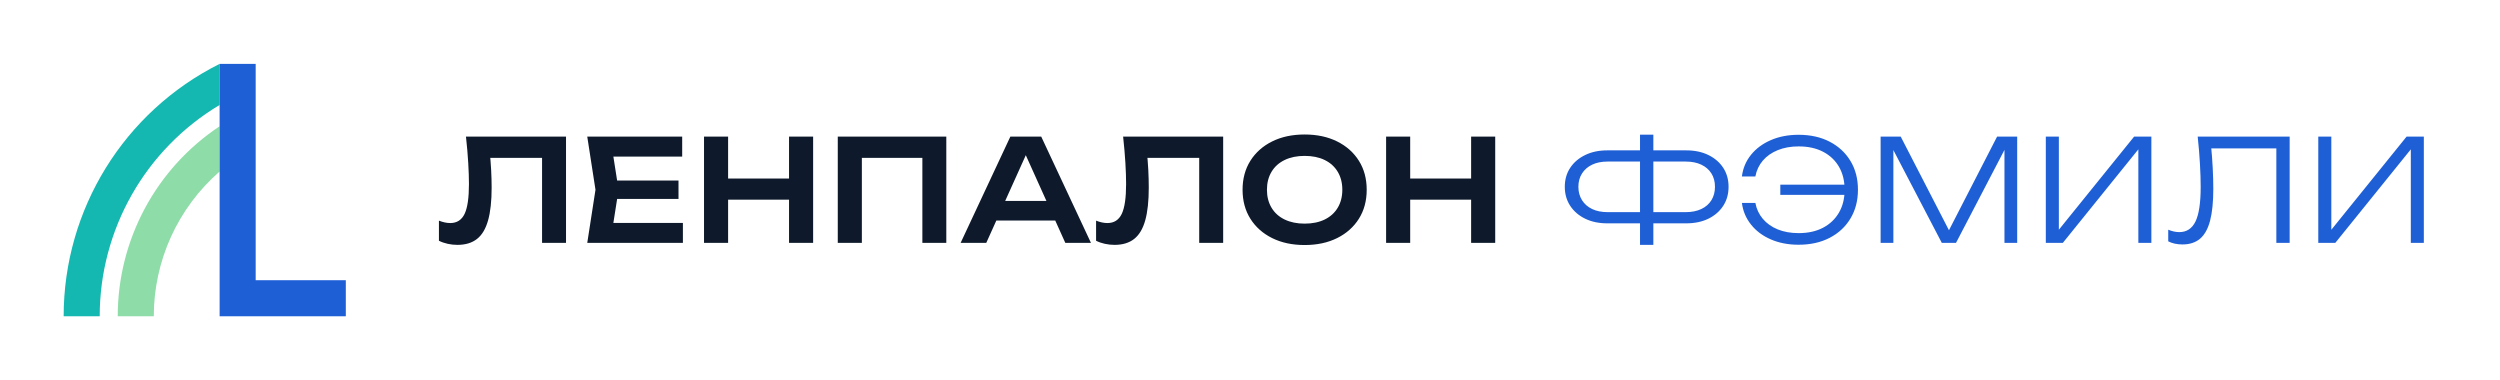
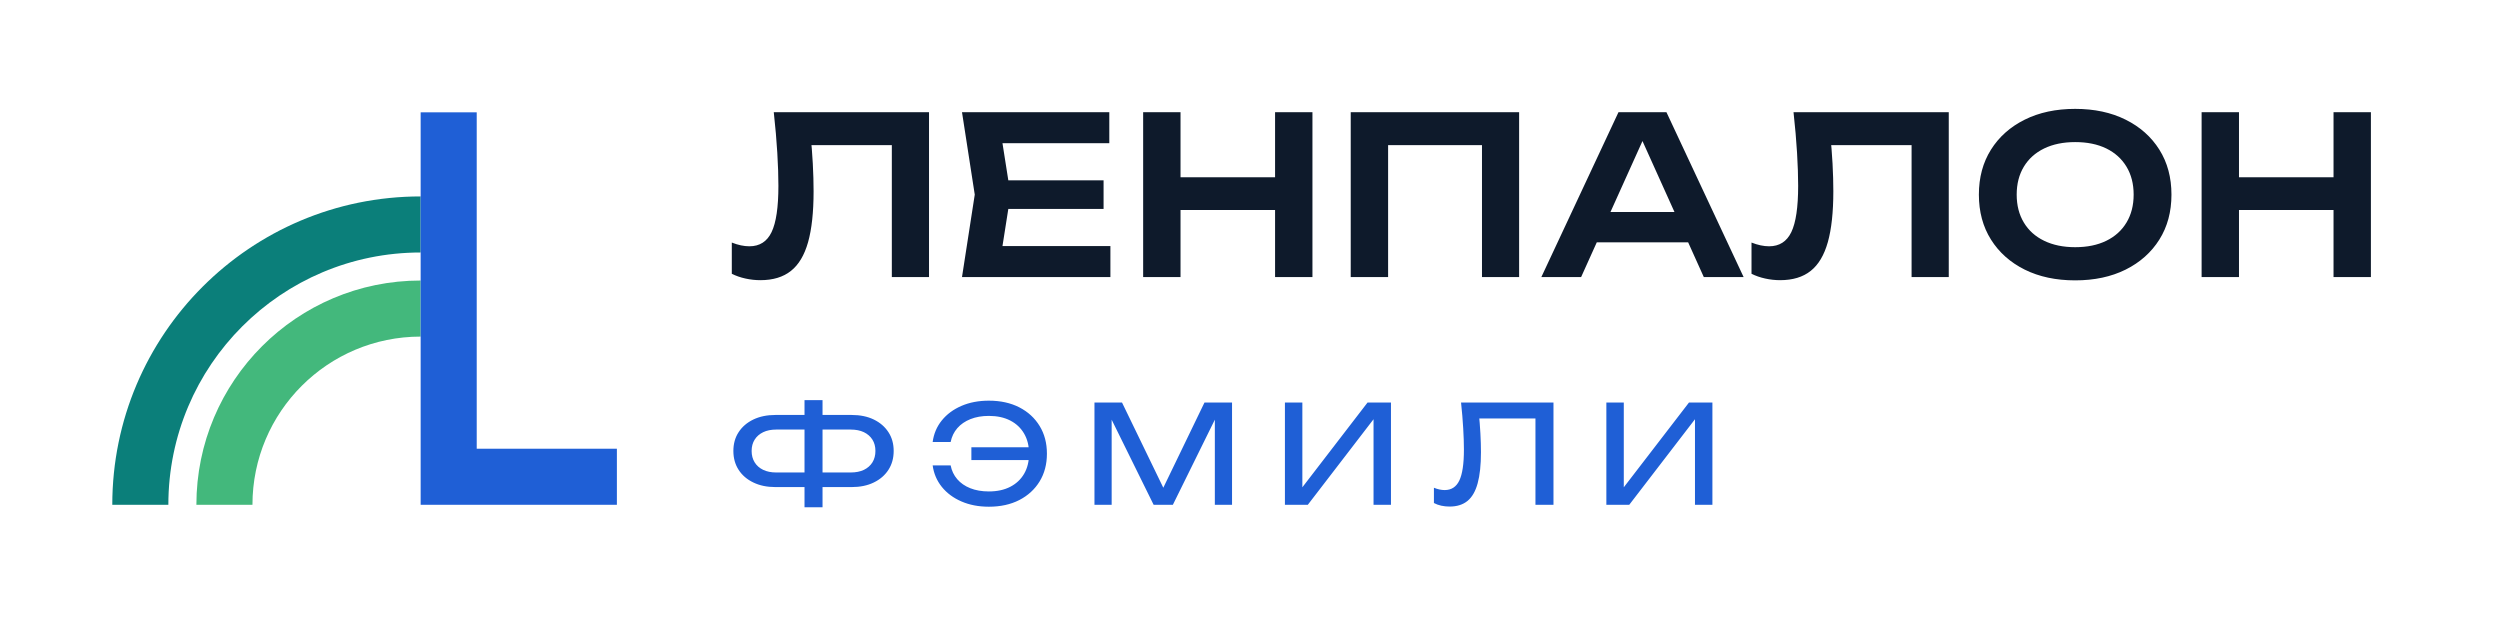
- <svg xmlns="http://www.w3.org/2000/svg" viewBox="0 0 948.56 144" width="948.56" height="144">
-   <g transform="translate(83.33 120) scale(1.14)">
-     <path d="M-51.91 0A93.91 93.91 0 0 1 0 -84L0 -70.33A81.91 81.91 0 0 0 -39.91 0Z" fill="#14B8B0" />
-     <path d="M-33.91 0A75.91 75.91 0 0 1 0 -63.24L0 -48.18A63.91 63.91 0 0 0 -21.91 0Z" fill="#8EDCA8" />
-     <path d="M0 -84H12V-12H42V0H0Z" fill="#1F5FD6" />
+ <svg xmlns="http://www.w3.org/2000/svg" viewBox="0 0 636.75 157.14" width="636.75" height="157.14">
+   <g transform="translate(107.14 128.57) scale(1.19)">
+     <path d="M-66 0A66 66 0 0 1 0 -66L0 -54A54 54 0 0 0 -54 0Z" fill="#0B7F7A" />
+     <path d="M-48 0A48 48 0 0 1 0 -48L0 -36A36 36 0 0 0 -36 0Z" fill="#43B87C" />
+     <path d="M0 -84H12V-12H42.0V0H0Z" fill="#1F5FD6" />
  </g>
-   <path d="M176.8 51.84H214.76V92.16H205.67V55.76L209.76 59.9H181.86L185.73 56.89Q186.16 60.82 186.35 64.42Q186.54 68.02 186.54 71.19Q186.54 78.83 185.19 83.61Q183.85 88.4 181 90.65Q178.15 92.91 173.53 92.91Q171.7 92.91 169.87 92.51Q168.04 92.11 166.54 91.35V83.72Q168.85 84.63 170.84 84.63Q174.6 84.63 176.27 81.17Q177.93 77.7 177.93 69.85Q177.93 66.3 177.66 61.79Q177.4 57.27 176.8 51.84ZM257.44 68.51V75.49H228.58V68.51ZM234.7 72 232.02 89.1 228.04 84.58H259.11V92.16H222.82L225.94 72L222.82 51.84H258.84V59.42H228.04L232.02 54.9ZM267.12 51.84H276.26V92.16H267.12ZM299.38 51.84H308.52V92.16H299.38ZM272.12 67.75H303.41V75.76H272.12ZM359.05 51.84V92.16H349.97V55.76L354.11 59.9H322.87L327.01 55.76V92.16H317.87V51.84ZM375.02 83.67V76.25H402.97V83.67ZM395.07 51.84 413.94 92.16H404.21L387.71 55.55H390.72L374.21 92.16H364.48L383.35 51.84ZM426.14 51.84H464.1V92.16H455.01V55.76L459.1 59.9H431.2L435.07 56.89Q435.5 60.82 435.69 64.42Q435.87 68.02 435.87 71.19Q435.87 78.83 434.53 83.61Q433.19 88.4 430.34 90.65Q427.49 92.91 422.86 92.91Q421.04 92.91 419.21 92.51Q417.38 92.11 415.88 91.35V83.72Q418.19 84.63 420.18 84.63Q423.94 84.63 425.61 81.17Q427.27 77.7 427.27 69.85Q427.27 66.3 427 61.79Q426.73 57.27 426.14 51.84ZM495.01 92.97Q487.97 92.97 482.67 90.33Q477.38 87.7 474.42 82.99Q471.46 78.29 471.46 72Q471.46 65.71 474.42 61.01Q477.38 56.3 482.67 53.67Q487.97 51.03 495.01 51.03Q502.05 51.03 507.35 53.67Q512.64 56.3 515.6 61.01Q518.56 65.71 518.56 72Q518.56 78.29 515.6 82.99Q512.64 87.7 507.35 90.33Q502.05 92.97 495.01 92.97ZM495.01 84.85Q499.42 84.85 502.62 83.29Q505.82 81.73 507.56 78.83Q509.31 75.92 509.31 72Q509.31 68.08 507.56 65.17Q505.82 62.27 502.62 60.71Q499.42 59.15 495.01 59.15Q490.66 59.15 487.43 60.71Q484.2 62.27 482.46 65.17Q480.71 68.08 480.71 72Q480.71 75.92 482.46 78.83Q484.2 81.73 487.43 83.29Q490.66 84.85 495.01 84.85ZM525.92 51.84H535.06V92.16H525.92ZM558.18 51.84H567.32V92.16H558.18ZM530.92 67.75H562.21V75.76H530.92Z" fill="#0E1A2B" />
-   <path d="M625.11 84.74V80.49H639.63Q643.02 80.49 645.52 79.31Q648.02 78.13 649.36 75.95Q650.7 73.77 650.7 70.87Q650.7 67.97 649.36 65.82Q648.02 63.67 645.52 62.48Q643.02 61.3 639.63 61.3H625.17V57.05H639.79Q644.63 57.05 648.23 58.83Q651.83 60.6 653.85 63.69Q655.86 66.79 655.86 70.87Q655.86 74.96 653.85 78.07Q651.83 81.19 648.23 82.97Q644.63 84.74 639.79 84.74ZM609.85 84.74Q605.06 84.74 601.43 82.97Q597.8 81.19 595.76 78.07Q593.72 74.96 593.72 70.87Q593.72 66.79 595.76 63.69Q597.8 60.6 601.43 58.83Q605.06 57.05 609.85 57.05H624.41V61.3H609.95Q606.57 61.3 604.09 62.48Q601.62 63.67 600.25 65.82Q598.88 67.97 598.88 70.87Q598.88 73.77 600.25 75.95Q601.62 78.13 604.09 79.31Q606.57 80.49 609.95 80.49H624.47V84.74ZM622.26 92.91V51.09H627.32V92.91ZM682.42 92.86Q676.56 92.86 671.91 90.84Q667.26 88.83 664.39 85.22Q661.51 81.62 660.92 77H666.03Q666.67 80.44 668.85 83.02Q671.02 85.6 674.49 87.03Q677.96 88.45 682.48 88.45Q687.8 88.45 691.7 86.41Q695.59 84.36 697.74 80.68Q699.89 77 699.89 72Q699.89 66.95 697.74 63.26Q695.59 59.58 691.7 57.57Q687.8 55.55 682.48 55.55Q678.01 55.55 674.52 56.97Q671.02 58.4 668.85 60.95Q666.67 63.51 666.03 66.95H660.92Q661.51 62.27 664.39 58.72Q667.26 55.17 671.91 53.16Q676.56 51.14 682.42 51.14Q689.2 51.14 694.25 53.78Q699.3 56.41 702.12 61.09Q704.95 65.76 704.95 72Q704.95 78.18 702.12 82.89Q699.3 87.59 694.25 90.22Q689.2 92.86 682.42 92.86ZM702.21 73.94H675.49V70.06H702.21ZM765.37 51.84V92.16H760.54V53.02L762.52 53.08L742.15 92.16H736.77L716.4 53.13L718.39 53.08V92.16H713.55V51.84H721.18L741.07 90.44H737.9L757.74 51.84ZM776.23 92.16V51.84H781.18V90.12L778.97 89.9L809.73 51.84H816.28V92.16H811.34V53.72L813.54 53.94L782.68 92.16ZM833.86 51.84H868.75V92.16H863.7V54.04L866.01 56.3H836.77L838.86 54.58Q839.35 59.47 839.56 63.72Q839.78 67.97 839.78 71.62Q839.78 79.04 838.57 83.69Q837.36 88.34 834.78 90.55Q832.2 92.75 828.06 92.75Q826.61 92.75 825.21 92.46Q823.81 92.16 822.68 91.57V87.16Q824.89 88.07 826.88 88.07Q831.07 88.07 833.03 84.02Q834.99 79.96 834.99 70.87Q834.99 67.16 834.72 62.3Q834.46 57.43 833.86 51.84ZM879.61 92.16V51.84H884.56V90.12L882.36 89.9L913.11 51.84H919.66V92.16H914.72V53.72L916.92 53.94L886.06 92.16Z" fill="#1F5FD6" />
+   <path d="M197.08 28.57H236.62V70.57H227.15V32.66L231.41 36.97H202.35L206.38 33.84Q206.83 37.92 207.02 41.68Q207.22 45.43 207.22 48.73Q207.22 56.68 205.82 61.67Q204.42 66.65 201.45 69Q198.48 71.36 193.67 71.36Q191.76 71.36 189.86 70.94Q187.95 70.52 186.39 69.73V61.78Q188.79 62.73 190.87 62.73Q194.79 62.73 196.52 59.12Q198.26 55.51 198.26 47.33Q198.26 43.64 197.98 38.93Q197.7 34.23 197.08 28.57ZM281.08 45.93V53.21H251.01V45.93ZM257.39 49.57 254.59 67.38 250.45 62.68H282.82V70.57H245.02L248.27 49.57L245.02 28.57H282.54V36.47H250.45L254.59 31.76ZM291.16 28.57H300.68V70.57H291.16ZM324.76 28.57H334.28V70.57H324.76ZM296.37 45.15H328.96V53.49H296.37ZM386.92 28.57V70.57H377.46V32.66L381.77 36.97H349.23L353.55 32.66V70.57H344.03V28.57ZM403.55 61.72V54H432.67V61.72ZM424.44 28.57 444.1 70.57H433.96L416.77 32.44H419.91L402.71 70.57H392.58L412.23 28.57ZM456.81 28.57H496.35V70.57H486.88V32.66L491.14 36.97H462.07L466.11 33.84Q466.55 37.92 466.75 41.68Q466.95 45.43 466.95 48.73Q466.95 56.68 465.55 61.67Q464.15 66.65 461.18 69Q458.21 71.36 453.39 71.36Q451.49 71.36 449.59 70.94Q447.68 70.52 446.11 69.73V61.78Q448.52 62.73 450.59 62.73Q454.51 62.73 456.25 59.12Q457.99 55.51 457.99 47.33Q457.99 43.64 457.71 38.93Q457.43 34.23 456.81 28.57ZM528.55 71.41Q521.21 71.41 515.69 68.67Q510.18 65.92 507.1 61.02Q504.02 56.12 504.02 49.57Q504.02 43.02 507.1 38.12Q510.18 33.22 515.69 30.48Q521.21 27.73 528.55 27.73Q535.88 27.73 541.4 30.48Q546.91 33.22 549.99 38.12Q553.07 43.02 553.07 49.57Q553.07 56.12 549.99 61.02Q546.91 65.92 541.4 68.67Q535.88 71.41 528.55 71.41ZM528.55 62.96Q533.14 62.96 536.47 61.33Q539.8 59.71 541.62 56.68Q543.44 53.66 543.44 49.57Q543.44 45.48 541.62 42.46Q539.8 39.44 536.47 37.81Q533.14 36.19 528.55 36.19Q524.01 36.19 520.65 37.81Q517.29 39.44 515.47 42.46Q513.65 45.48 513.65 49.57Q513.65 53.66 515.47 56.68Q517.29 59.71 520.65 61.33Q524.01 62.96 528.55 62.96ZM560.75 28.57H570.27V70.57H560.75ZM594.35 28.57H603.87V70.57H594.35ZM565.95 45.15H598.55V53.49H565.95Z" fill="#0E1A2B" />
+   <path d="M207.59 124.06V120.34H216.68Q218.63 120.34 220.04 119.67Q221.44 118.99 222.21 117.76Q222.97 116.52 222.97 114.86Q222.97 113.19 222.21 111.98Q221.44 110.76 220.04 110.08Q218.63 109.41 216.68 109.41H207.62V105.69H216.89Q220.16 105.69 222.55 106.85Q224.95 108.02 226.28 110.07Q227.62 112.11 227.62 114.86Q227.62 117.6 226.28 119.67Q224.95 121.73 222.55 122.89Q220.16 124.06 216.89 124.06ZM197.52 124.06Q194.29 124.06 191.88 122.89Q189.46 121.73 188.13 119.67Q186.79 117.6 186.79 114.86Q186.79 112.11 188.13 110.07Q189.46 108.02 191.88 106.85Q194.29 105.69 197.52 105.69H206.75V109.41H197.69Q195.78 109.41 194.38 110.08Q192.97 110.76 192.21 111.98Q191.44 113.19 191.44 114.86Q191.44 116.52 192.21 117.76Q192.97 118.99 194.38 119.67Q195.78 120.34 197.69 120.34H206.79V124.06ZM204.91 129.2V101.91H209.5V129.2ZM251.86 129.06Q247.97 129.06 244.88 127.72Q241.79 126.38 239.88 124.01Q237.97 121.63 237.55 118.54H242.13Q242.52 120.55 243.8 122.04Q245.09 123.54 247.13 124.35Q249.18 125.17 251.86 125.17Q255.02 125.17 257.31 123.99Q259.6 122.81 260.85 120.66Q262.1 118.5 262.1 115.55Q262.1 112.6 260.85 110.45Q259.6 108.29 257.31 107.11Q255.02 105.93 251.86 105.93Q249.22 105.93 247.17 106.75Q245.12 107.57 243.84 109.04Q242.55 110.52 242.13 112.57H237.55Q237.97 109.44 239.88 107.08Q241.79 104.72 244.88 103.38Q247.97 102.05 251.86 102.05Q256.3 102.05 259.62 103.75Q262.93 105.45 264.79 108.49Q266.65 111.52 266.65 115.55Q266.65 119.58 264.79 122.62Q262.93 125.65 259.62 127.36Q256.3 129.06 251.86 129.06ZM264.18 117.18H247.41V113.92H264.18ZM313.8 102.53V128.57H309.42V103.92L310.85 103.99L298.73 128.57H293.83L281.72 104.02L283.14 103.95V128.57H278.76V102.53H285.78L297.44 126.59H295.15L306.78 102.53ZM327.27 128.57V102.53H331.71V126.42L330.15 126.14L348.31 102.53H354.28V128.57H349.84V104.48L351.4 104.75L333.1 128.57ZM372.13 102.53H395.67V128.57H391.08V104.51L393.17 106.59H374.7L376.64 105.03Q376.92 107.88 377.06 110.41Q377.2 112.95 377.2 115.17Q377.2 120.03 376.36 123.09Q375.53 126.14 373.78 127.58Q372.02 129.02 369.21 129.02Q368.13 129.02 367.09 128.8Q366.05 128.57 365.22 128.12V124.23Q366.67 124.82 367.96 124.82Q370.53 124.82 371.69 122.39Q372.86 119.96 372.86 114.51Q372.86 112.15 372.68 109.11Q372.51 106.07 372.13 102.53ZM409.14 128.57V102.53H413.58V126.42L412.02 126.14L430.18 102.53H436.15V128.57H431.71V104.48L433.27 104.75L414.97 128.57Z" fill="#1F5FD6" />
</svg>
